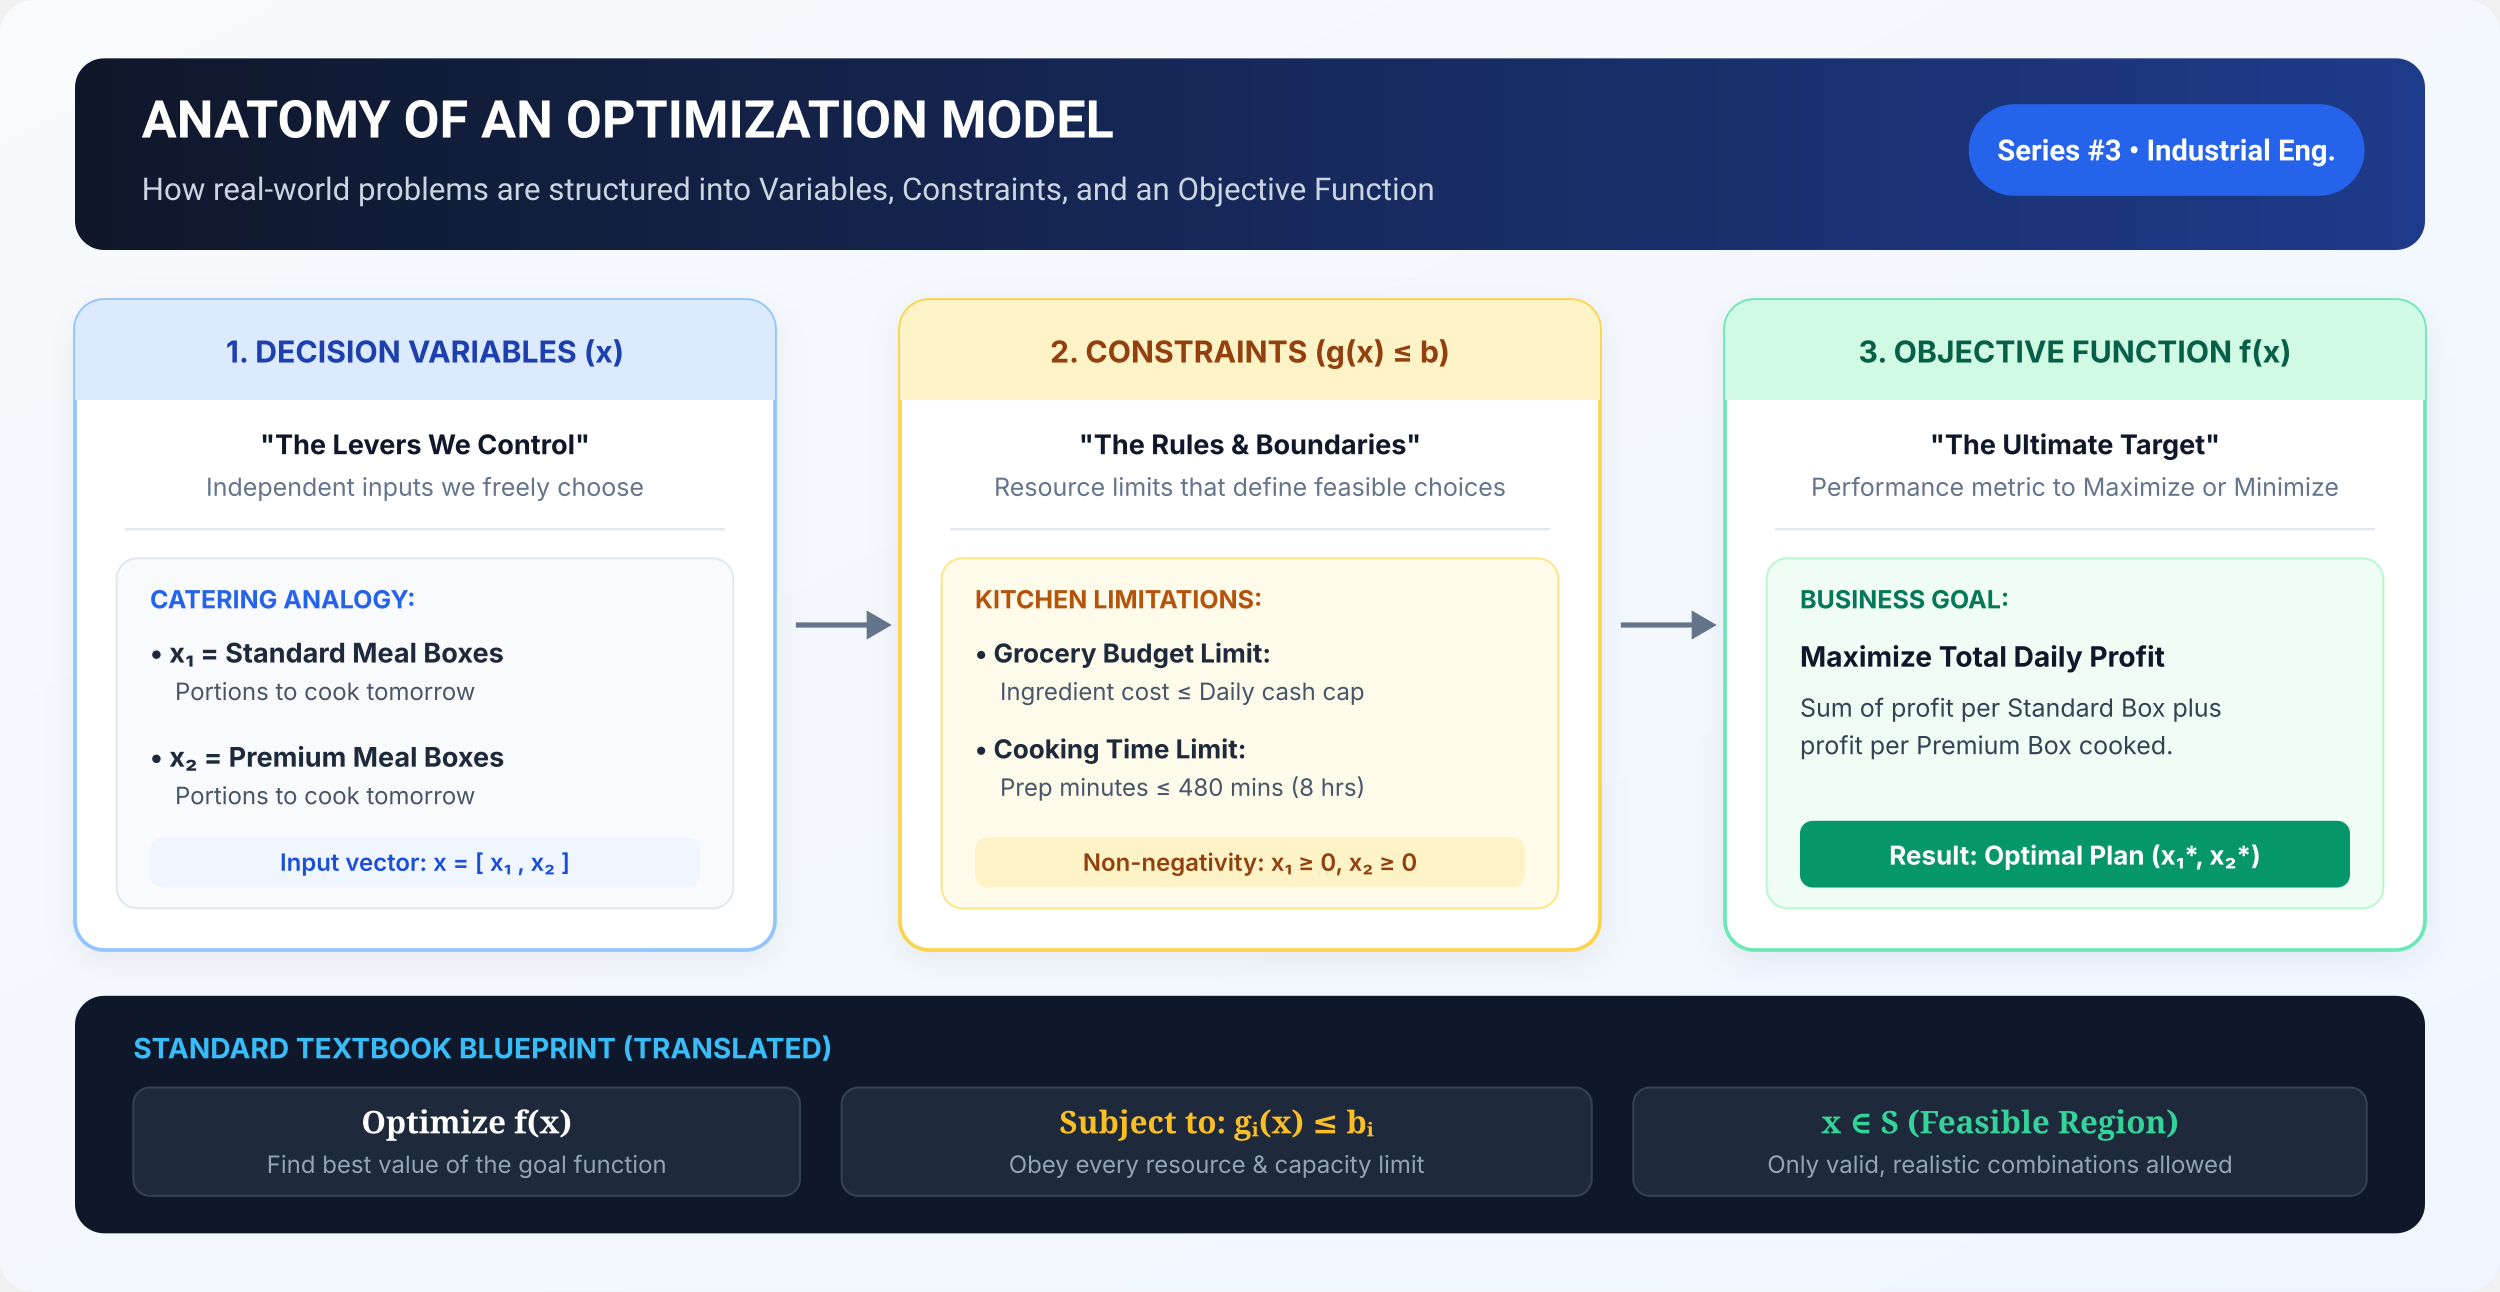
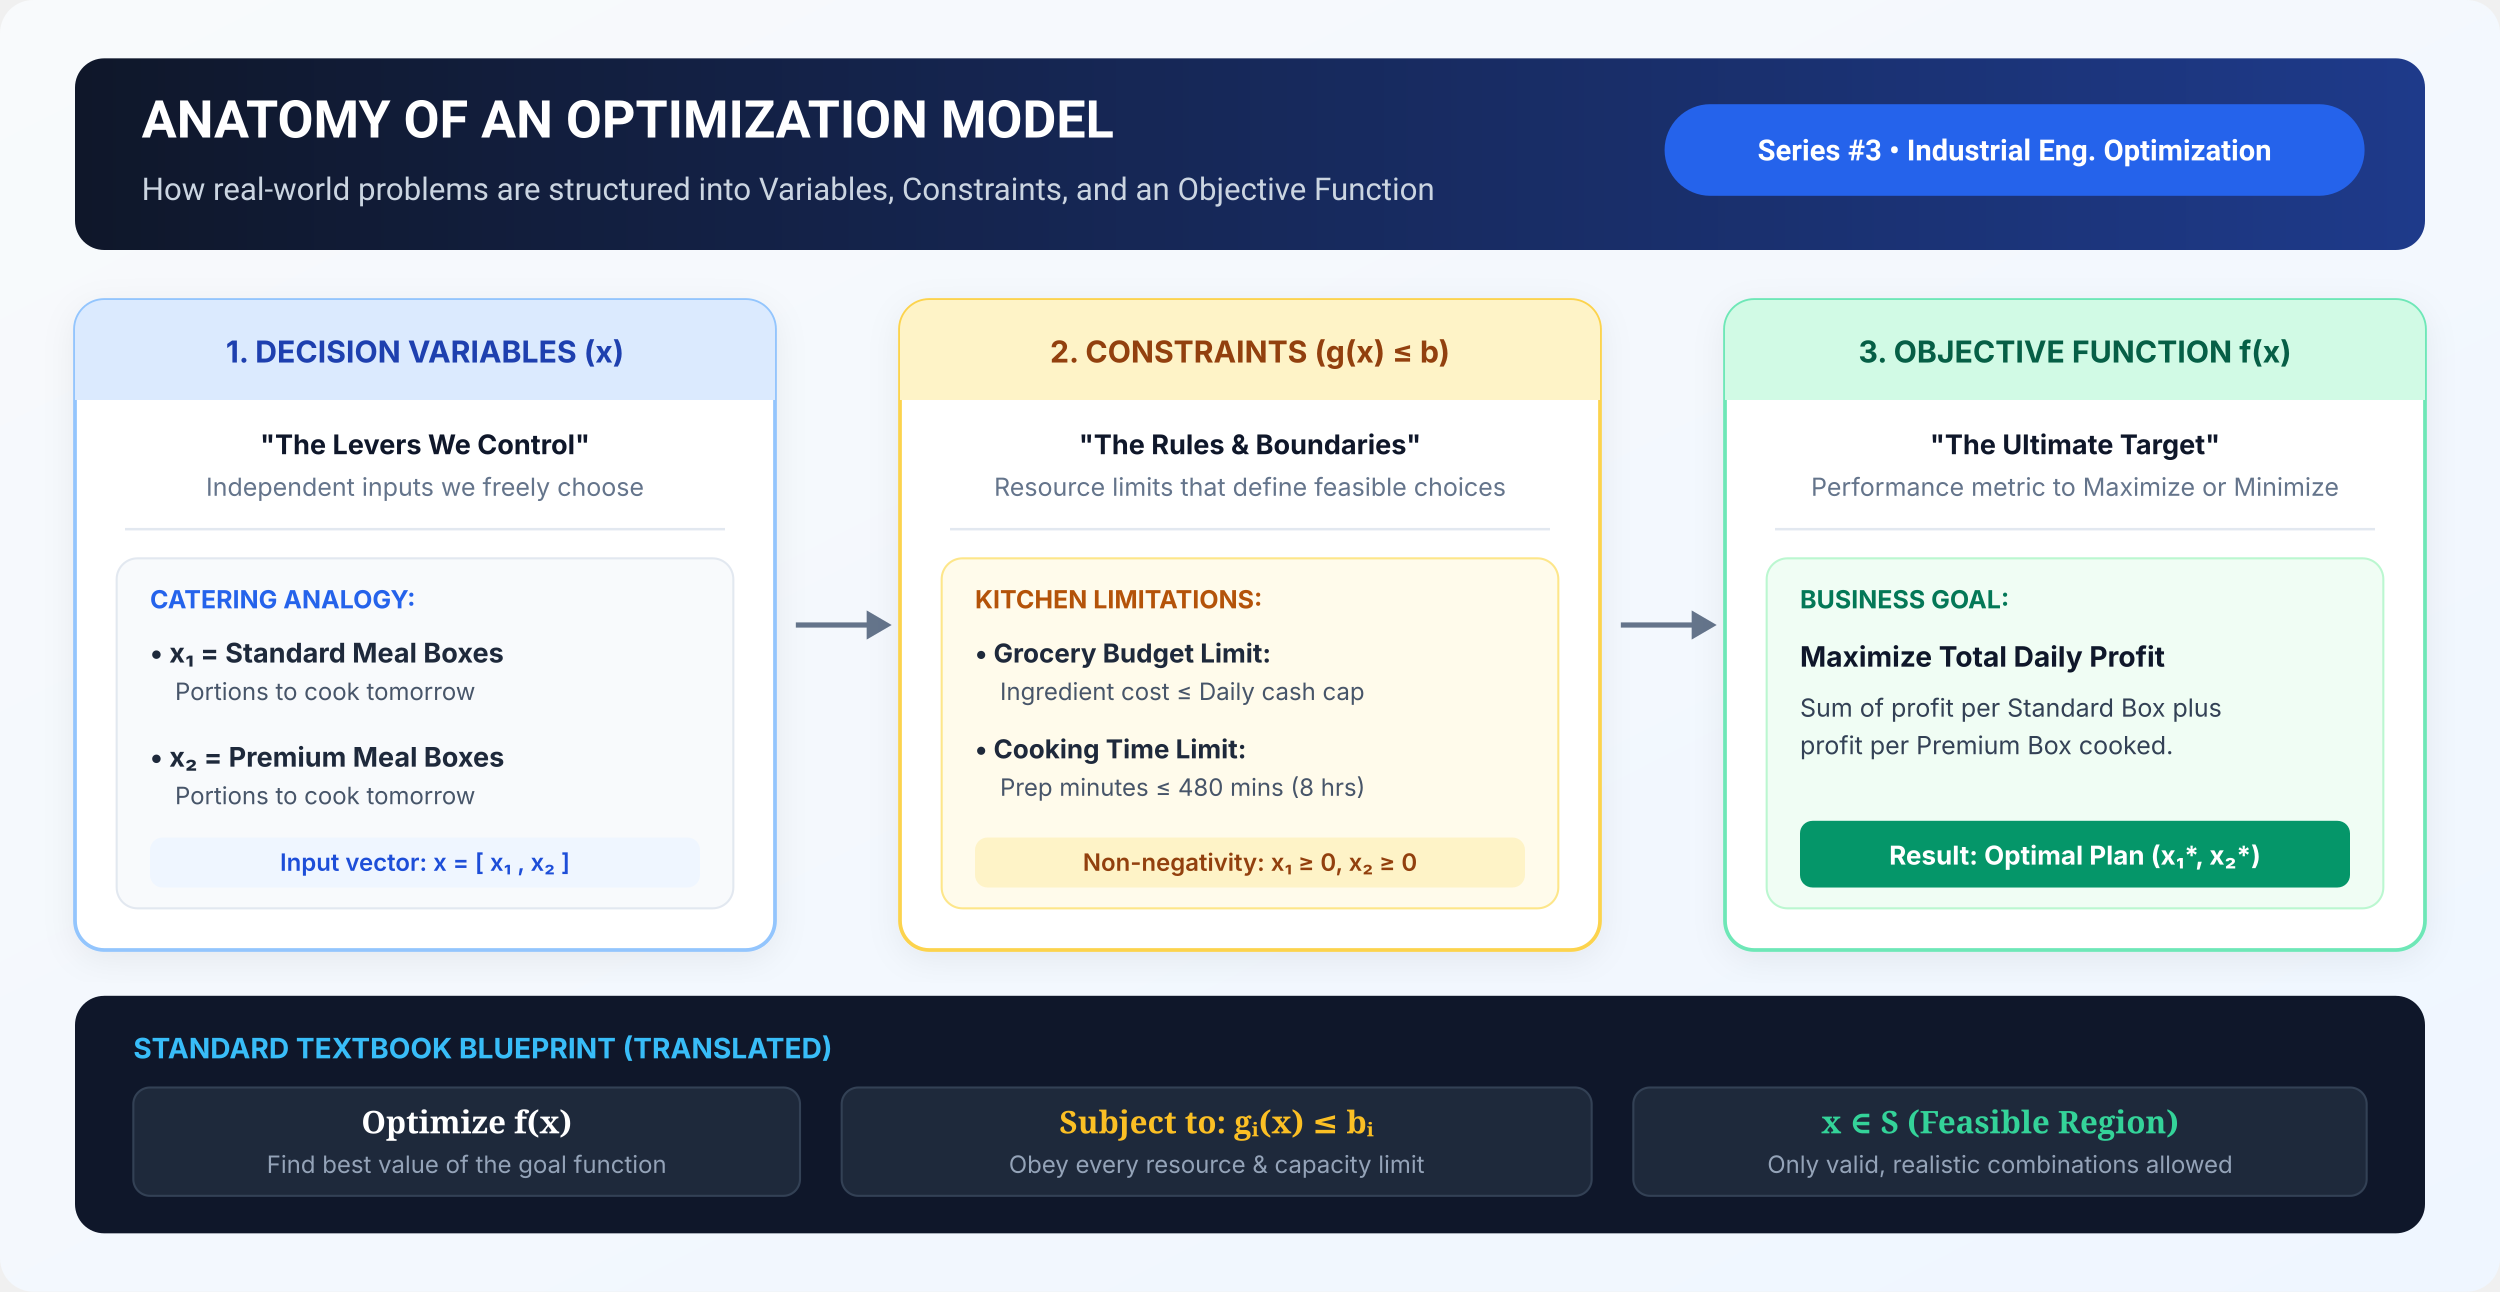
<svg xmlns="http://www.w3.org/2000/svg" viewBox="0 0 1200 620" width="1200" height="620">
  <defs>
    <linearGradient id="bgGrad3" x1="0%" y1="0%" x2="100%" y2="100%">
      <stop offset="0%" stop-color="#F8FAFC" />
      <stop offset="100%" stop-color="#EFF6FF" />
    </linearGradient>
    <linearGradient id="headerGrad3" x1="0%" y1="0%" x2="100%" y2="0%">
      <stop offset="0%" stop-color="#0F172A" />
      <stop offset="100%" stop-color="#1E3A8A" />
    </linearGradient>
    <filter id="cardShadow3" x="-5%" y="-5%" width="110%" height="110%">
      <feDropShadow dx="0" dy="4" stdDeviation="8" flood-color="#0F172A" flood-opacity="0.06" />
    </filter>
  </defs>
  <rect width="1200" height="620" fill="url(#bgGrad3)" rx="16" />
  <rect x="36" y="28" width="1128" height="92" rx="14" fill="url(#headerGrad3)" />
  <text x="68" y="66" font-family="system-ui, -apple-system, Segoe UI, Roboto, sans-serif" font-size="25" font-weight="700" fill="#FFFFFF">ANATOMY OF AN OPTIMIZATION MODEL</text>
  <text x="68" y="96" font-family="system-ui, -apple-system, Segoe UI, Roboto, sans-serif" font-size="15" fill="#CBD5E1">How real-world problems are structured into Variables, Constraints, and an Objective Function</text>
-   <rect x="945" y="50" width="190" height="44" rx="22" fill="#2563EB" />
-   <text x="1040" y="77" text-anchor="middle" font-family="system-ui, -apple-system, Segoe UI, Roboto, sans-serif" font-size="14" font-weight="600" fill="#FFFFFF">Series #3 • Industrial Eng.</text>
+   <rect x="799" y="50" width="336" height="44" rx="22" fill="#2563EB" />
+   <text x="967" y="77" text-anchor="middle" font-family="system-ui, -apple-system, Segoe UI, Roboto, sans-serif" font-size="14" font-weight="600" fill="#FFFFFF">Series #3 • Industrial Eng. Optimization</text>
  <rect x="36" y="144" width="336" height="312" rx="14" fill="#FFFFFF" stroke="#93C5FD" stroke-width="1.8" filter="url(#cardShadow3)" />
  <rect x="36" y="144" width="336" height="48" rx="14" fill="#DBEAFE" />
  <rect x="36" y="176" width="336" height="16" fill="#DBEAFE" />
  <text x="204" y="174" text-anchor="middle" font-family="system-ui, -apple-system, sans-serif" font-size="14.5" font-weight="700" fill="#1E40AF">1. DECISION VARIABLES (x)</text>
  <text x="204" y="218" text-anchor="middle" font-family="system-ui, -apple-system, sans-serif" font-size="13" font-weight="700" fill="#0F172A">"The Levers We Control"</text>
  <text x="204" y="238" text-anchor="middle" font-family="system-ui, -apple-system, sans-serif" font-size="12" fill="#64748B">Independent inputs we freely choose</text>
  <line x1="60" y1="254" x2="348" y2="254" stroke="#E2E8F0" stroke-width="1.2" />
  <rect x="56" y="268" width="296" height="168" rx="10" fill="#F8FAFC" stroke="#E2E8F0" />
  <text x="72" y="292" font-family="system-ui, -apple-system, sans-serif" font-size="12" font-weight="700" fill="#2563EB">CATERING ANALOGY:</text>
  <text x="72" y="318" font-family="system-ui, -apple-system, sans-serif" font-size="13" font-weight="700" fill="#1E293B">• x₁ = Standard Meal Boxes</text>
  <text x="84" y="336" font-family="system-ui, -apple-system, sans-serif" font-size="11.5" fill="#475569">Portions to cook tomorrow</text>
  <text x="72" y="368" font-family="system-ui, -apple-system, sans-serif" font-size="13" font-weight="700" fill="#1E293B">• x₂ = Premium Meal Boxes</text>
  <text x="84" y="386" font-family="system-ui, -apple-system, sans-serif" font-size="11.5" fill="#475569">Portions to cook tomorrow</text>
  <rect x="72" y="402" width="264" height="24" rx="6" fill="#EFF6FF" />
  <text x="204" y="418" text-anchor="middle" font-family="system-ui, -apple-system, sans-serif" font-size="11.5" font-weight="600" fill="#1D4ED8">Input vector: x = [ x₁ , x₂ ]</text>
  <line x1="382" y1="300" x2="418" y2="300" stroke="#64748B" stroke-width="2.5" />
  <polygon points="416,293 428,300 416,307" fill="#64748B" />
  <rect x="432" y="144" width="336" height="312" rx="14" fill="#FFFFFF" stroke="#FCD34D" stroke-width="1.8" filter="url(#cardShadow3)" />
  <rect x="432" y="144" width="336" height="48" rx="14" fill="#FEF3C7" />
  <rect x="432" y="176" width="336" height="16" fill="#FEF3C7" />
  <text x="600" y="174" text-anchor="middle" font-family="system-ui, -apple-system, sans-serif" font-size="14.5" font-weight="700" fill="#92400E">2. CONSTRAINTS (g(x) ≤ b)</text>
  <text x="600" y="218" text-anchor="middle" font-family="system-ui, -apple-system, sans-serif" font-size="13" font-weight="700" fill="#0F172A">"The Rules &amp; Boundaries"</text>
  <text x="600" y="238" text-anchor="middle" font-family="system-ui, -apple-system, sans-serif" font-size="12" fill="#64748B">Resource limits that define feasible choices</text>
  <line x1="456" y1="254" x2="744" y2="254" stroke="#E2E8F0" stroke-width="1.2" />
  <rect x="452" y="268" width="296" height="168" rx="10" fill="#FFFBEB" stroke="#FDE68A" />
  <text x="468" y="292" font-family="system-ui, -apple-system, sans-serif" font-size="12" font-weight="700" fill="#B45309">KITCHEN LIMITATIONS:</text>
  <text x="468" y="318" font-family="system-ui, -apple-system, sans-serif" font-size="12.5" font-weight="700" fill="#1E293B">• Grocery Budget Limit:</text>
  <text x="480" y="336" font-family="system-ui, -apple-system, sans-serif" font-size="11.5" fill="#475569">Ingredient cost ≤ Daily cash cap</text>
  <text x="468" y="364" font-family="system-ui, -apple-system, sans-serif" font-size="12.5" font-weight="700" fill="#1E293B">• Cooking Time Limit:</text>
  <text x="480" y="382" font-family="system-ui, -apple-system, sans-serif" font-size="11.5" fill="#475569">Prep minutes ≤ 480 mins (8 hrs)</text>
  <rect x="468" y="402" width="264" height="24" rx="6" fill="#FEF3C7" />
  <text x="600" y="418" text-anchor="middle" font-family="system-ui, -apple-system, sans-serif" font-size="11.5" font-weight="600" fill="#92400E">Non-negativity: x₁ ≥ 0, x₂ ≥ 0</text>
  <line x1="778" y1="300" x2="814" y2="300" stroke="#64748B" stroke-width="2.5" />
  <polygon points="812,293 824,300 812,307" fill="#64748B" />
  <rect x="828" y="144" width="336" height="312" rx="14" fill="#FFFFFF" stroke="#6EE7B7" stroke-width="1.8" filter="url(#cardShadow3)" />
  <rect x="828" y="144" width="336" height="48" rx="14" fill="#D1FAE5" />
  <rect x="828" y="176" width="336" height="16" fill="#D1FAE5" />
  <text x="996" y="174" text-anchor="middle" font-family="system-ui, -apple-system, sans-serif" font-size="14.5" font-weight="700" fill="#065F46">3. OBJECTIVE FUNCTION f(x)</text>
  <text x="996" y="218" text-anchor="middle" font-family="system-ui, -apple-system, sans-serif" font-size="13" font-weight="700" fill="#0F172A">"The Ultimate Target"</text>
  <text x="996" y="238" text-anchor="middle" font-family="system-ui, -apple-system, sans-serif" font-size="12" fill="#64748B">Performance metric to Maximize or Minimize</text>
  <line x1="852" y1="254" x2="1140" y2="254" stroke="#E2E8F0" stroke-width="1.2" />
  <rect x="848" y="268" width="296" height="168" rx="10" fill="#F0FDF4" stroke="#BBF7D0" />
  <text x="864" y="292" font-family="system-ui, -apple-system, sans-serif" font-size="12" font-weight="700" fill="#047857">BUSINESS GOAL:</text>
  <text x="864" y="320" font-family="system-ui, -apple-system, sans-serif" font-size="13.5" font-weight="700" fill="#0F172A">Maximize Total Daily Profit</text>
  <text x="864" y="344" font-family="system-ui, -apple-system, sans-serif" font-size="12" fill="#334155">Sum of profit per Standard Box plus</text>
  <text x="864" y="362" font-family="system-ui, -apple-system, sans-serif" font-size="12" fill="#334155">profit per Premium Box cooked.</text>
  <rect x="864" y="394" width="264" height="32" rx="6" fill="#059669" />
  <text x="996" y="415" text-anchor="middle" font-family="system-ui, -apple-system, sans-serif" font-size="12.5" font-weight="700" fill="#FFFFFF">Result: Optimal Plan (x₁*, x₂*)</text>
  <rect x="36" y="478" width="1128" height="114" rx="14" fill="#0F172A" />
  <text x="64" y="508" font-family="system-ui, -apple-system, sans-serif" font-size="13.5" font-weight="700" fill="#38BDF8">STANDARD TEXTBOOK BLUEPRINT (TRANSLATED)</text>
  <rect x="64" y="522" width="320" height="52" rx="8" fill="#1E293B" stroke="#334155" />
  <text x="224" y="544" text-anchor="middle" font-family="Georgia, serif" font-size="15" font-weight="700" fill="#FFFFFF">Optimize f(x)</text>
  <text x="224" y="563" text-anchor="middle" font-family="system-ui, -apple-system, sans-serif" font-size="11.5" fill="#94A3B8">Find best value of the goal function</text>
  <rect x="404" y="522" width="360" height="52" rx="8" fill="#1E293B" stroke="#334155" />
  <text x="584" y="544" text-anchor="middle" font-family="Georgia, serif" font-size="15" font-weight="700" fill="#FBBF24">Subject to: gᵢ(x) ≤ bᵢ</text>
  <text x="584" y="563" text-anchor="middle" font-family="system-ui, -apple-system, sans-serif" font-size="11.5" fill="#94A3B8">Obey every resource &amp; capacity limit</text>
  <rect x="784" y="522" width="352" height="52" rx="8" fill="#1E293B" stroke="#334155" />
  <text x="960" y="544" text-anchor="middle" font-family="Georgia, serif" font-size="15" font-weight="700" fill="#34D399">x ∈ S (Feasible Region)</text>
  <text x="960" y="563" text-anchor="middle" font-family="system-ui, -apple-system, sans-serif" font-size="11.5" fill="#94A3B8">Only valid, realistic combinations allowed</text>
</svg>
